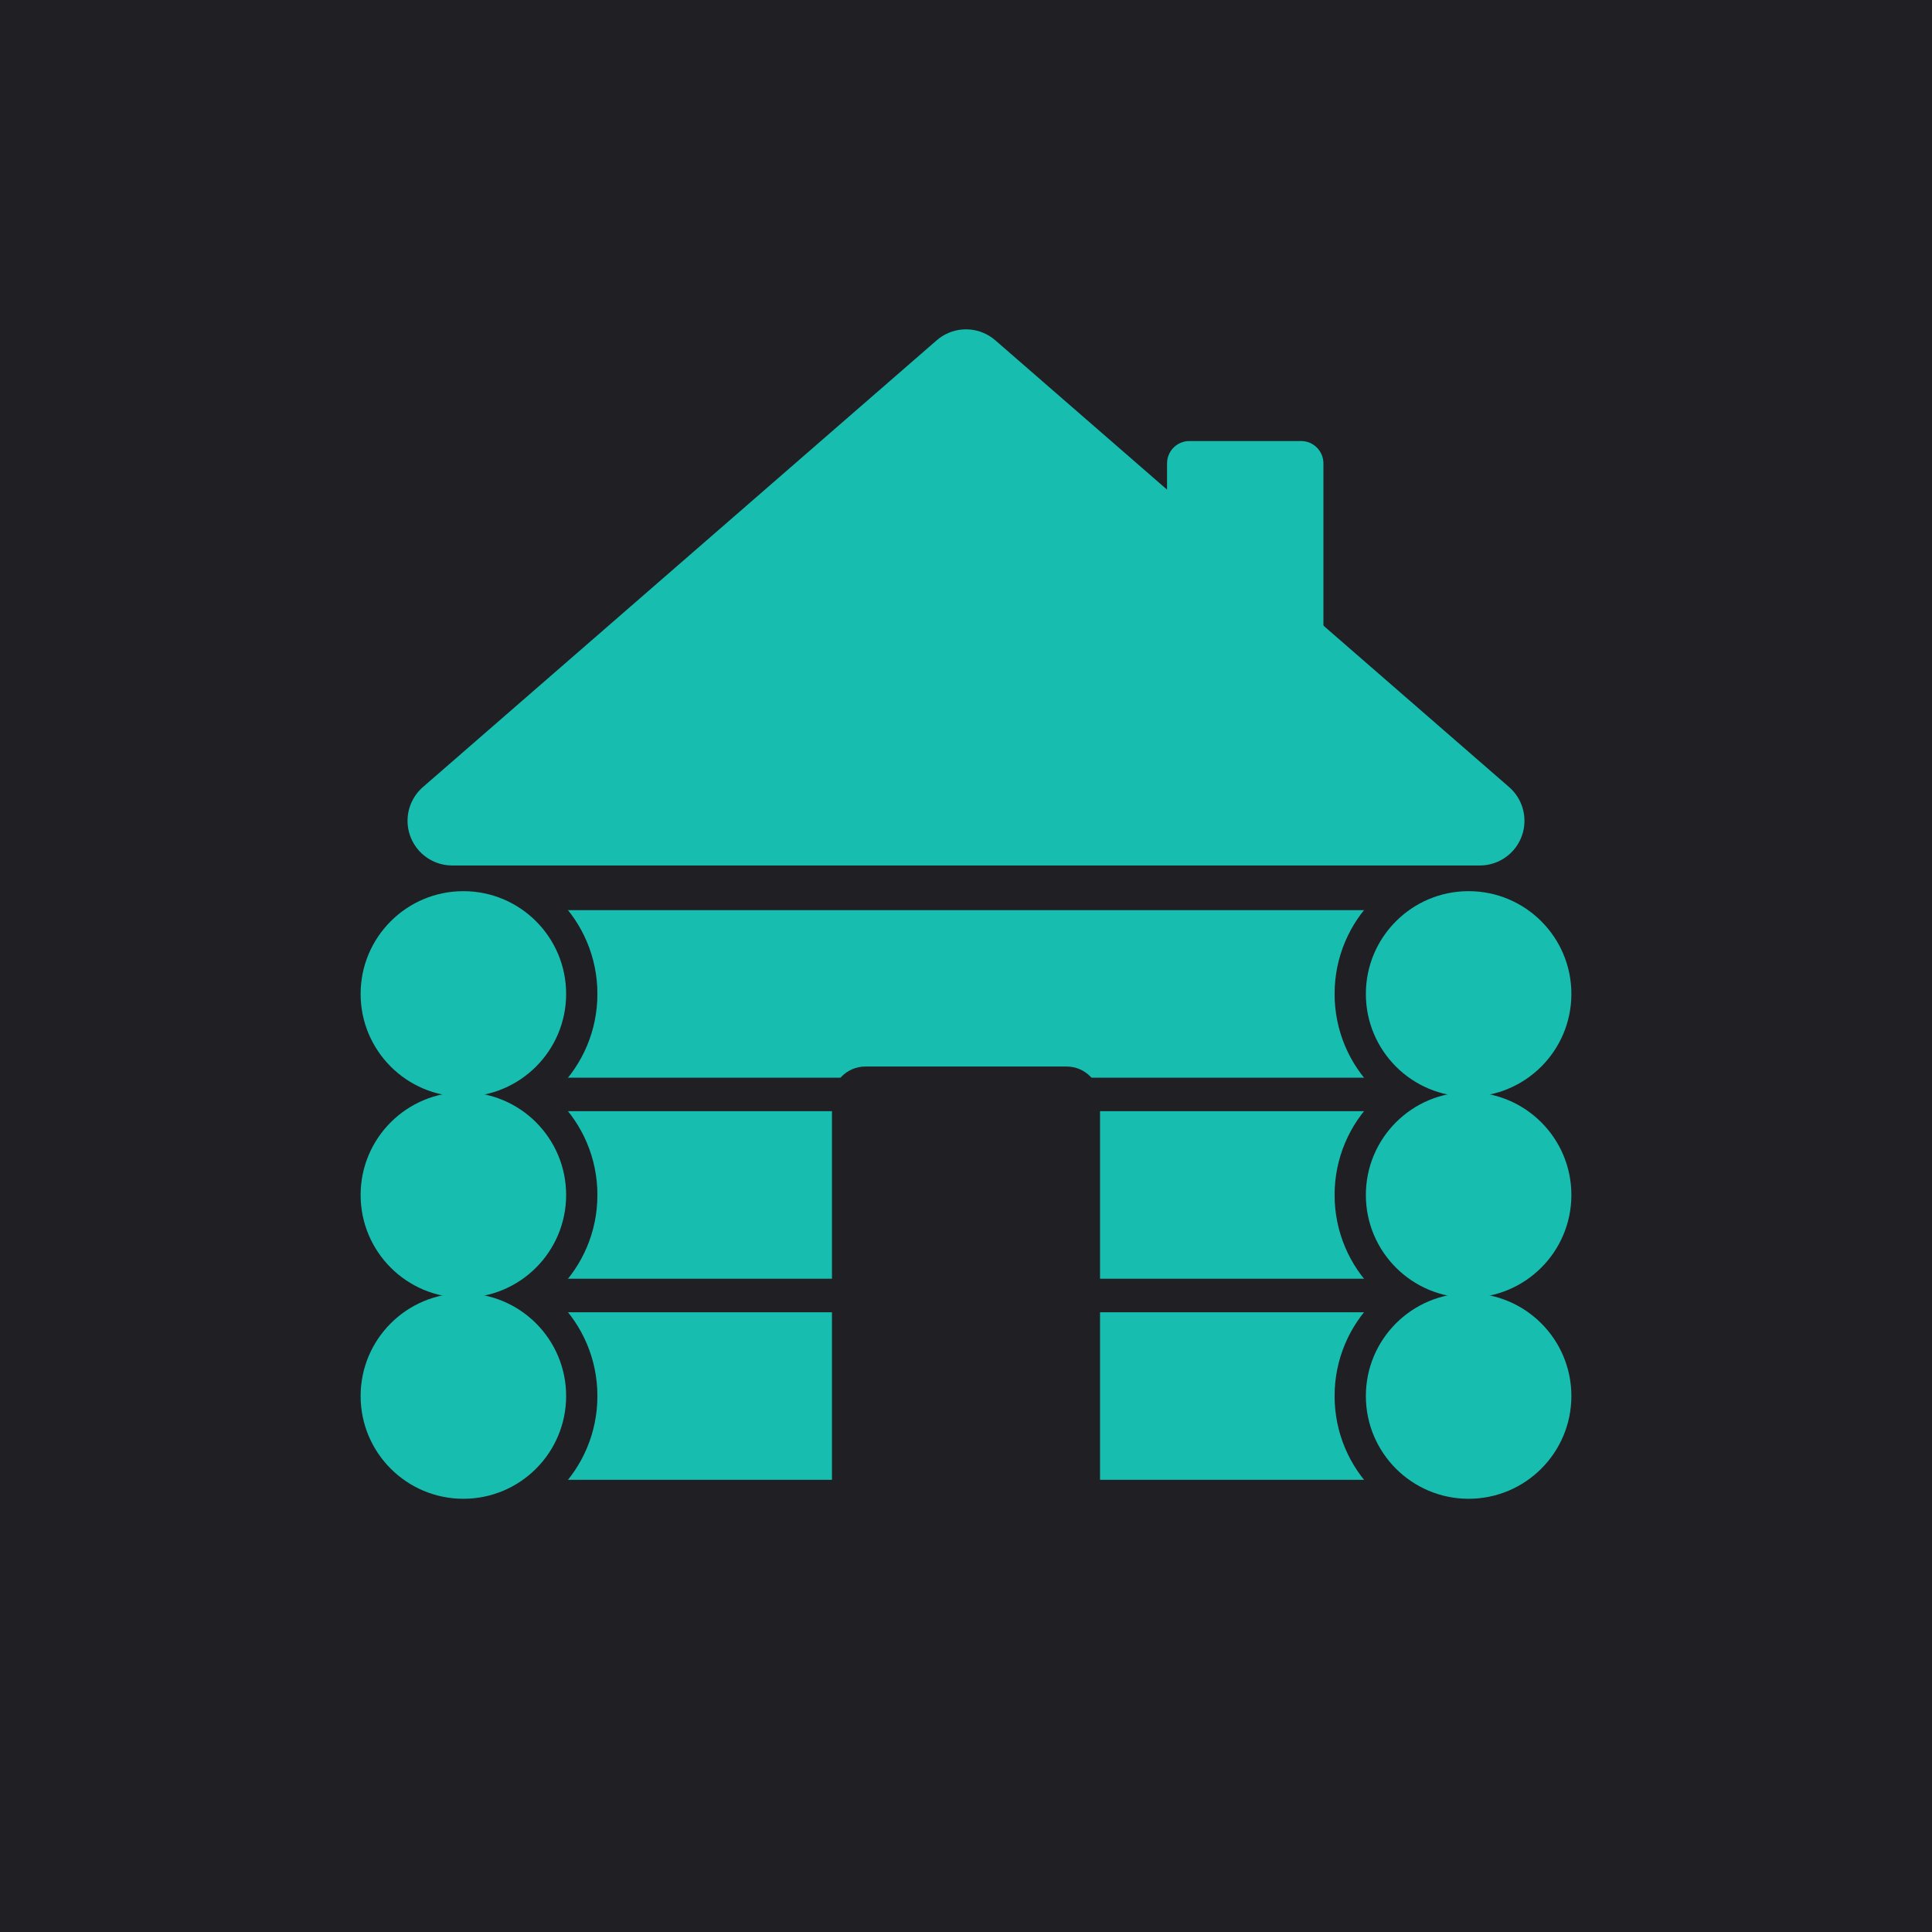
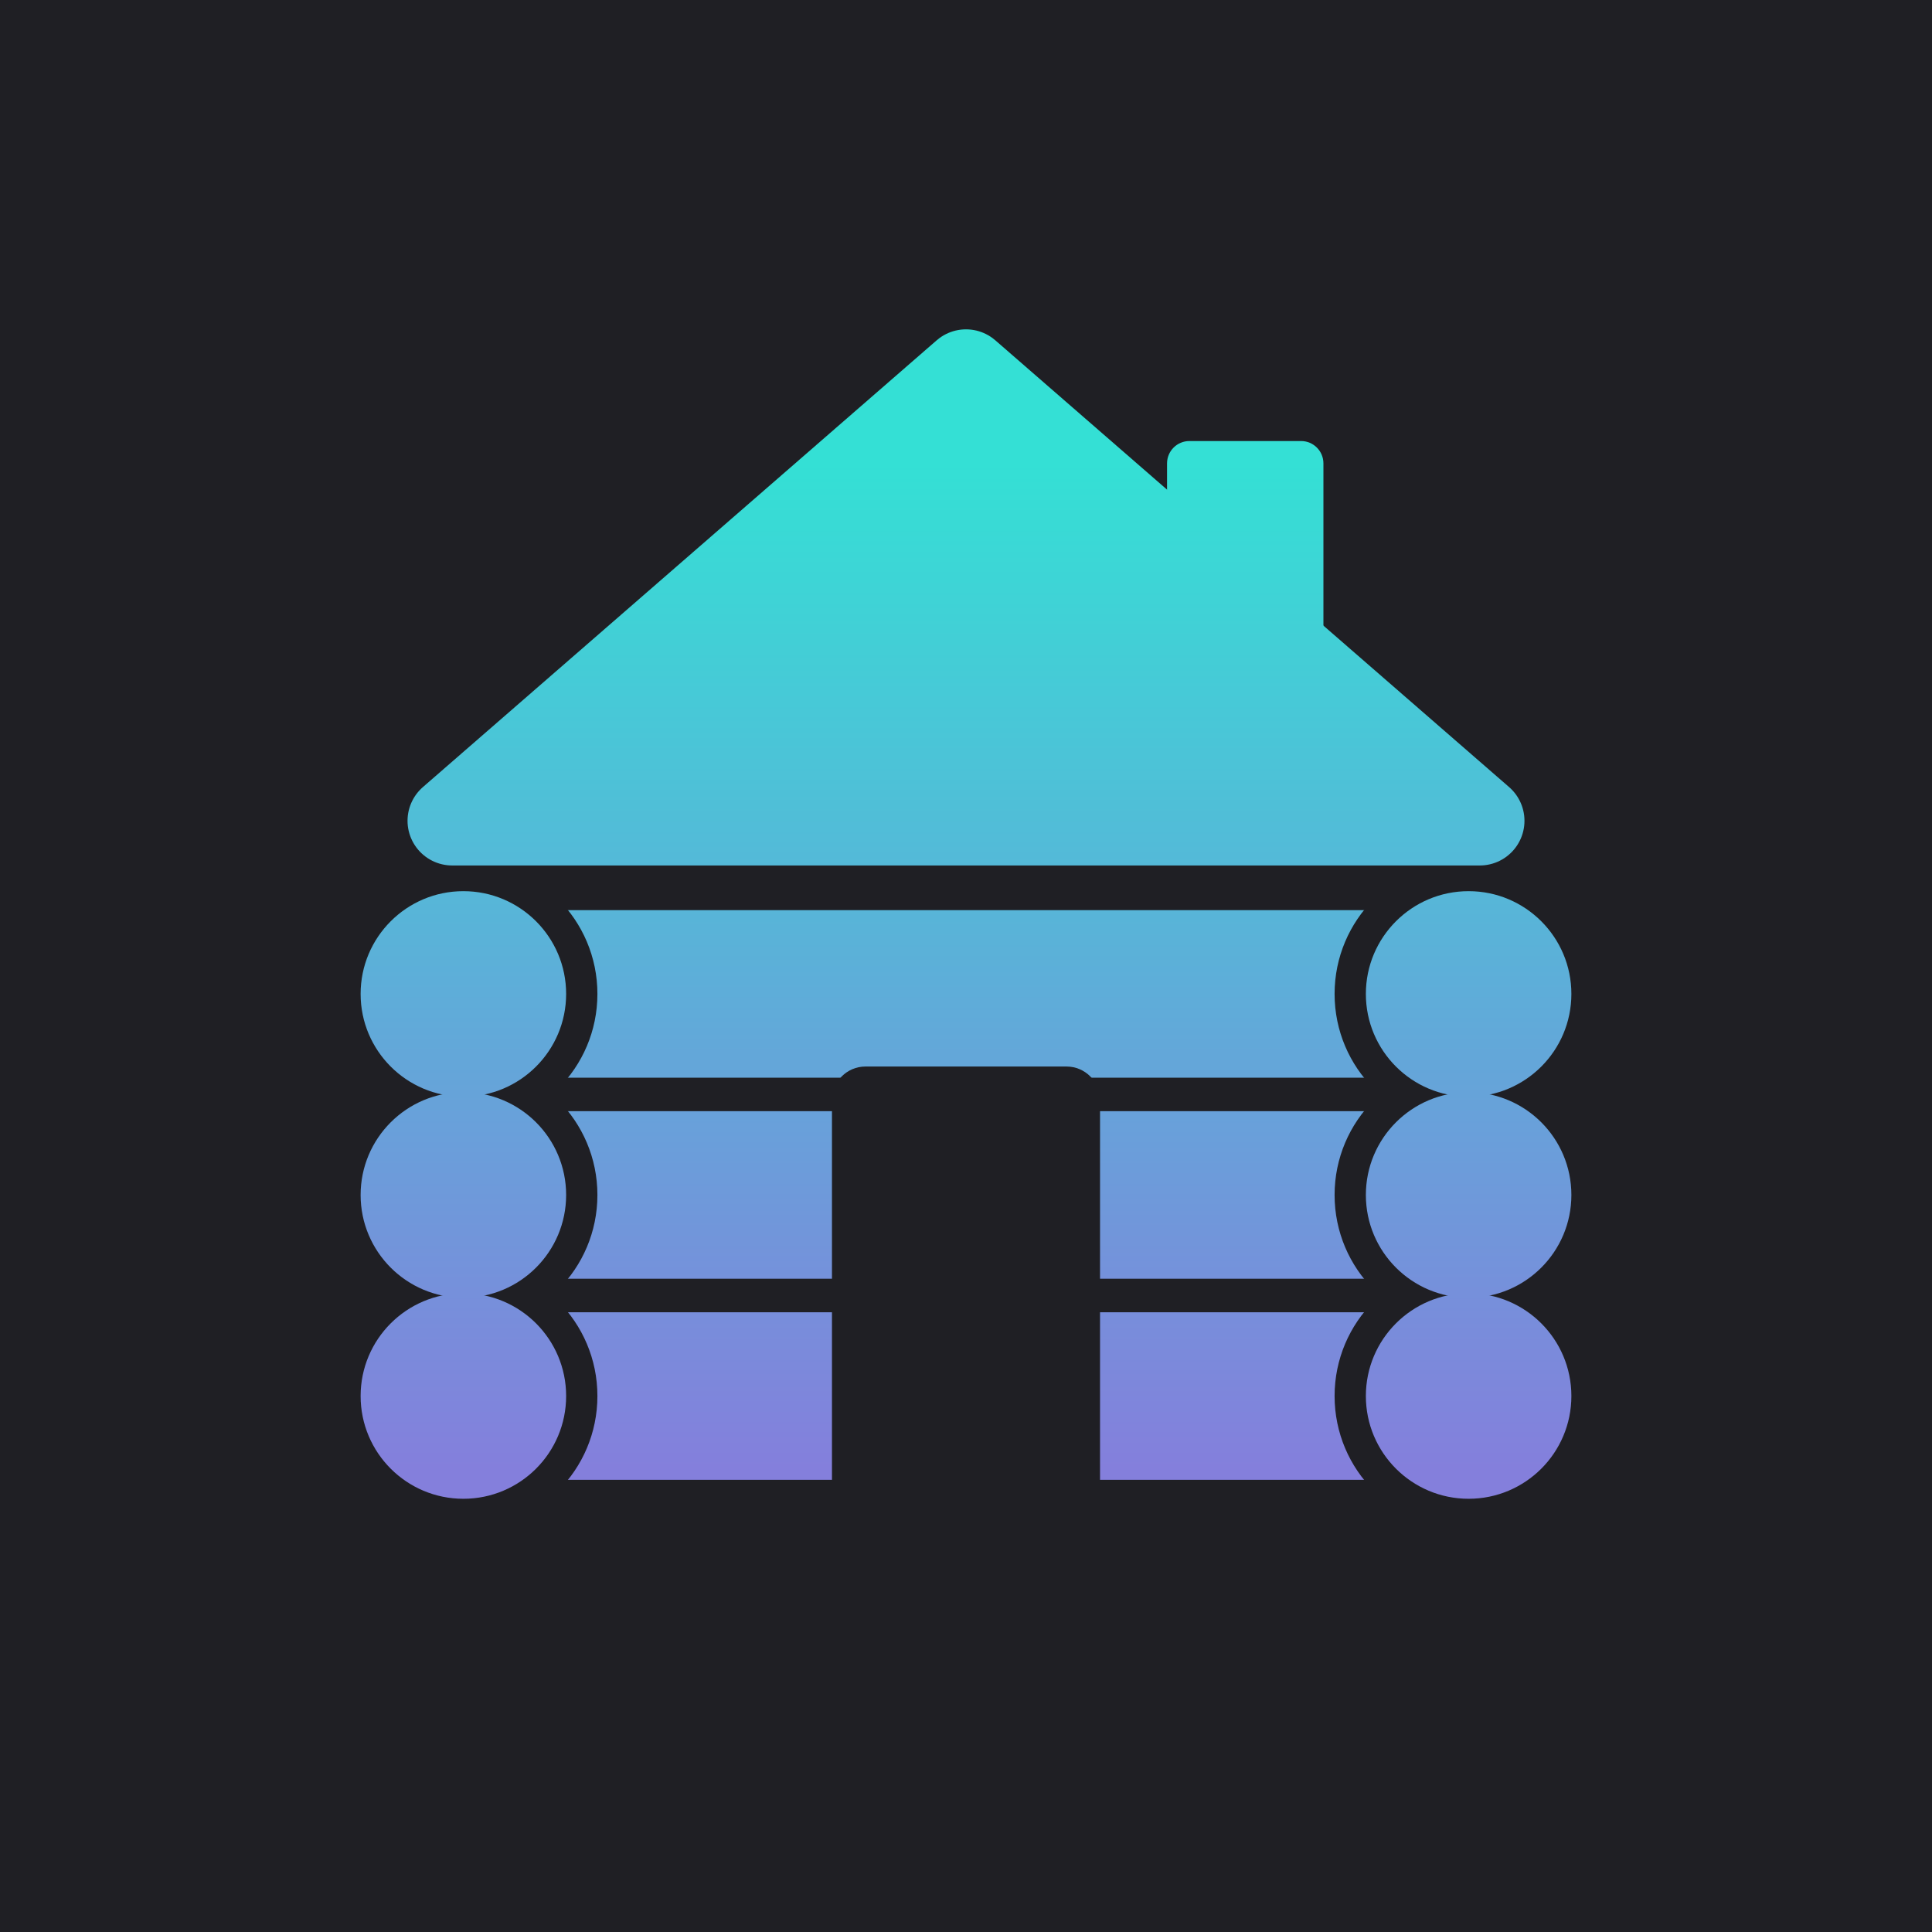
<svg xmlns="http://www.w3.org/2000/svg" viewBox="0 0 64 64" width="180" height="180">
  <defs>
    <linearGradient id="g" x1="0" y1="10" x2="0" y2="55" gradientUnits="userSpaceOnUse">
-       <stop offset="0" stop-color="#17BEB0" />
-       <stop offset="1" stop-color="#17BEB0" />
+       <stop offset="0" stop-color="#34E0D5" />
+       <stop offset="1" stop-color="#847FDC" />
    </linearGradient>
  </defs>
  <rect width="64" height="64" fill="#1F1F24" />
  <g fill="url(#g)" transform="translate(32 32) scale(0.74) translate(-32 -32.5)">
    <defs>
      <mask id="cabin-door">
        <rect width="64" height="64" fill="#fff" />
        <circle cx="9.5" cy="33.75" r="6.0" fill="#000" />
        <circle cx="54.5" cy="33.75" r="6.0" fill="#000" />
        <circle cx="9.5" cy="42.75" r="6.0" fill="#000" />
        <circle cx="54.5" cy="42.75" r="6.0" fill="#000" />
        <circle cx="9.5" cy="51.75" r="6.0" fill="#000" />
        <circle cx="54.5" cy="51.75" r="6.0" fill="#000" />
        <path d="M26 56V38.5a1.5 1.5 0 0 1 1.5-1.5h9a1.5 1.5 0 0 1 1.5 1.5V56Z" fill="#000" />
      </mask>
    </defs>
    <g fill="url(#g)">
      <rect x="41" y="9" width="7" height="14" rx="1" />
      <path d="M32 6L55 26H9Z" stroke="url(#g)" stroke-width="4" stroke-linejoin="round" />
      <g mask="url(#cabin-door)">
        <rect x="12" y="30" width="40" height="7.5" rx="2" />
        <rect x="12" y="39" width="40" height="7.5" rx="2" />
        <rect x="12" y="48" width="40" height="7.5" rx="2" />
      </g>
      <circle cx="9.5" cy="33.75" r="4.6" />
      <circle cx="54.5" cy="33.75" r="4.6" />
      <circle cx="9.5" cy="42.75" r="4.6" />
      <circle cx="54.5" cy="42.75" r="4.6" />
      <circle cx="9.5" cy="51.75" r="4.6" />
      <circle cx="54.5" cy="51.75" r="4.6" />
    </g>
  </g>
</svg>
